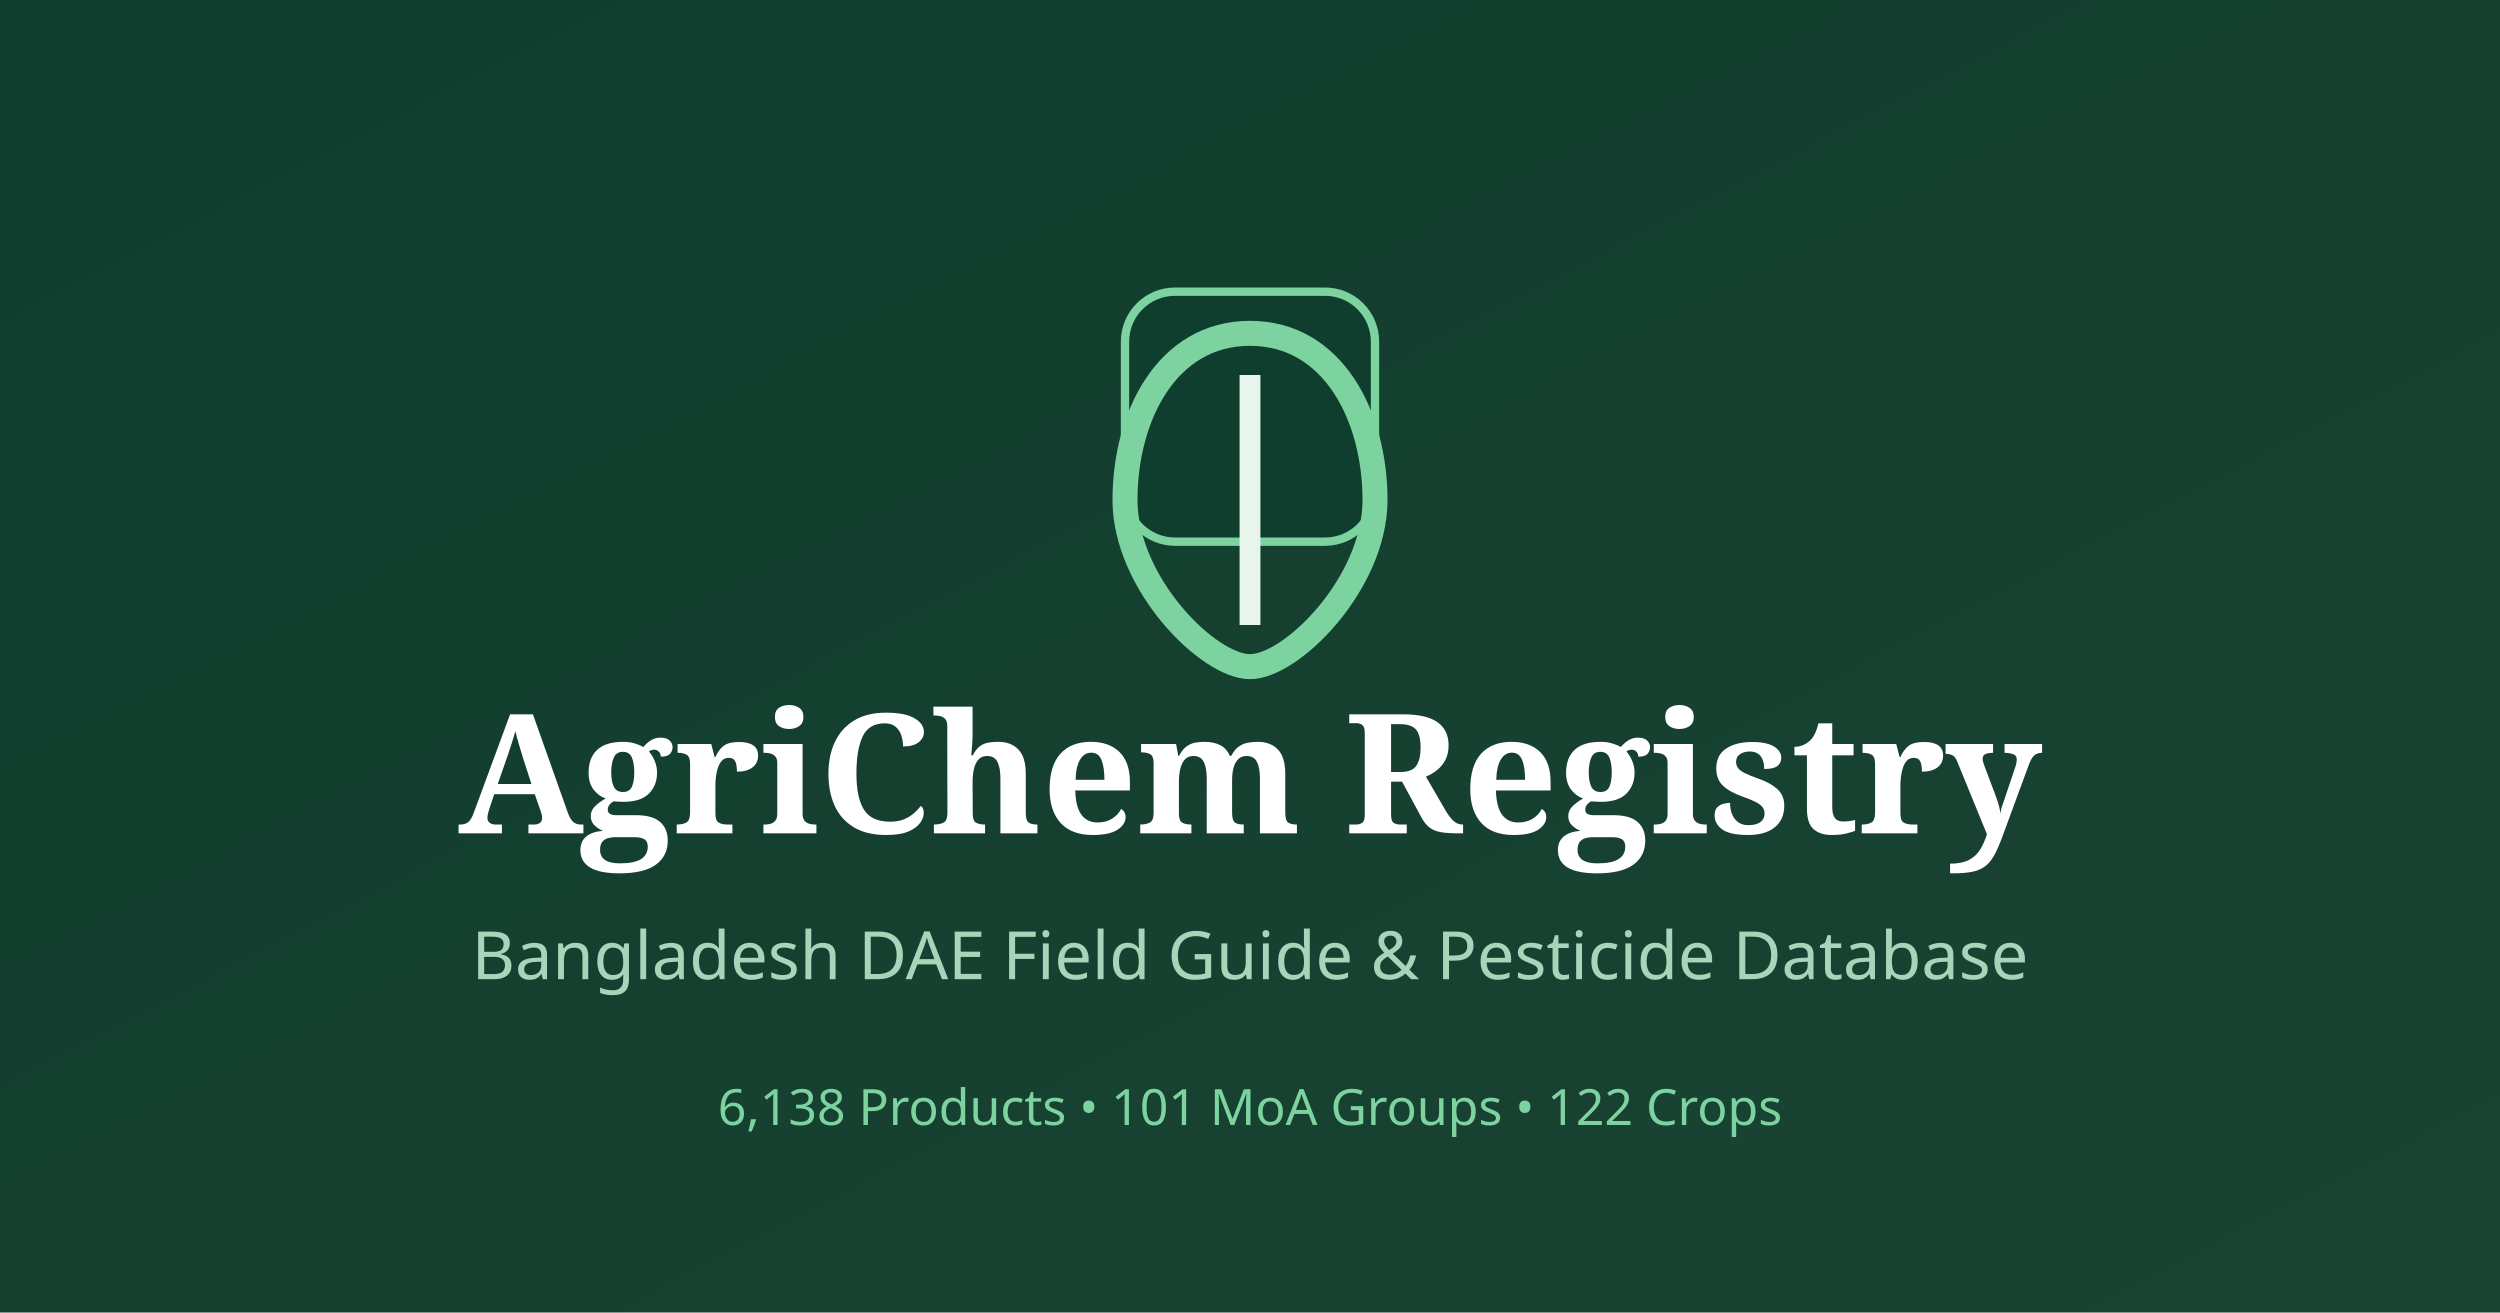
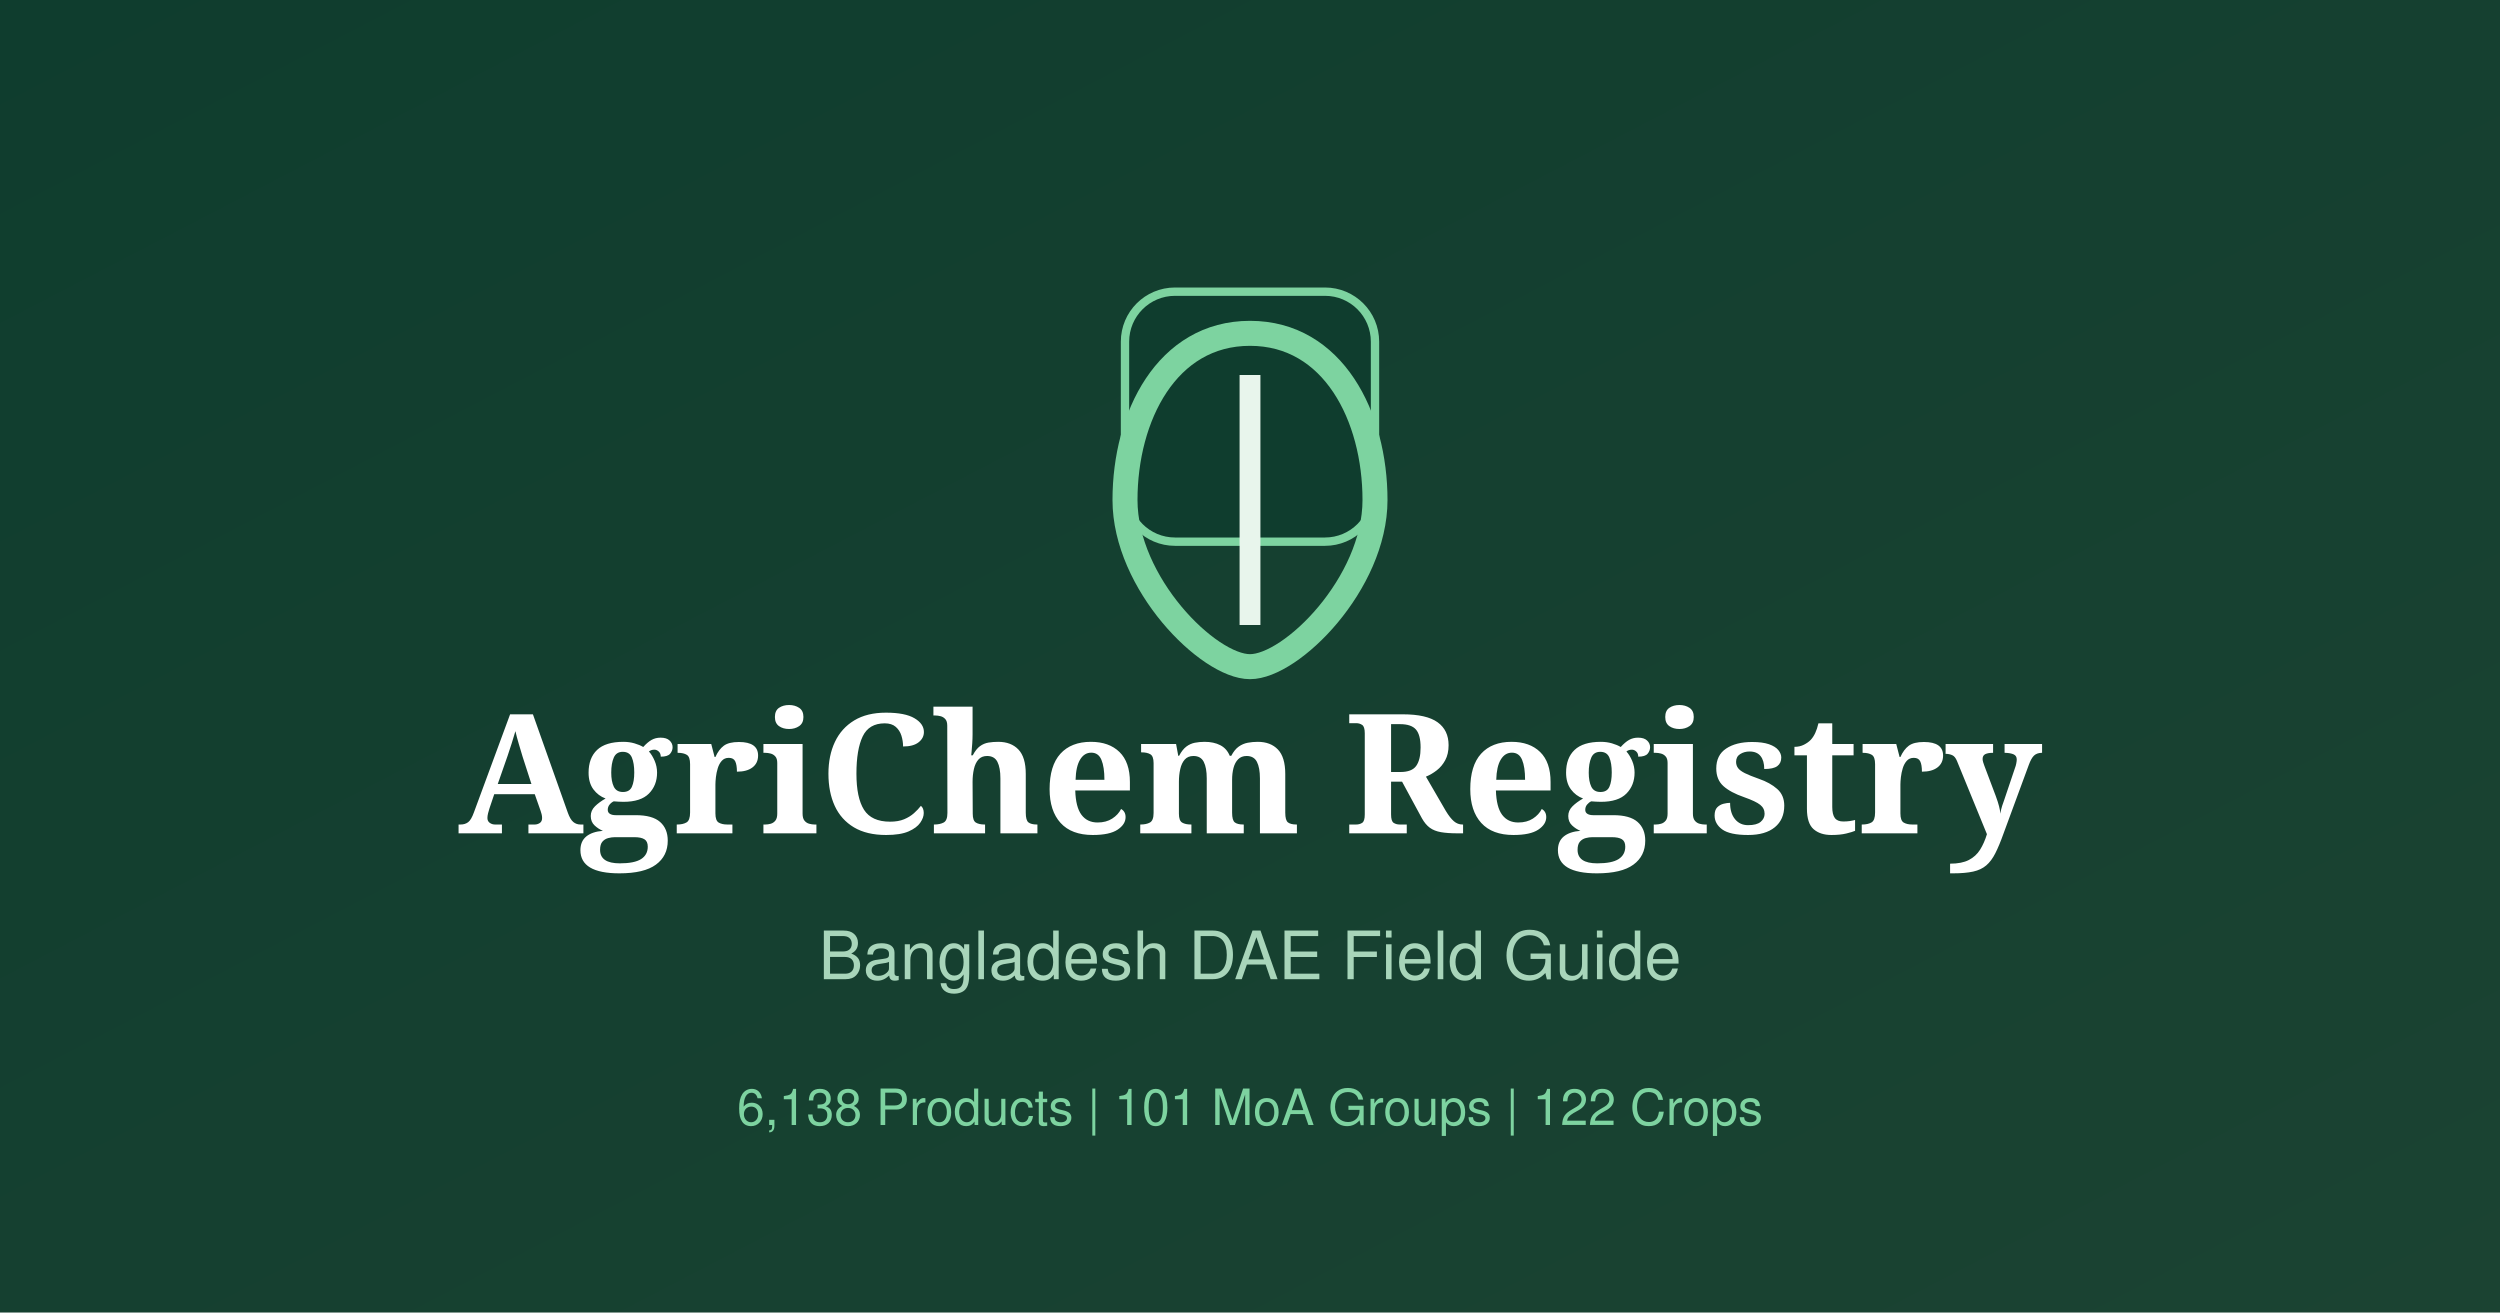
<svg xmlns="http://www.w3.org/2000/svg" viewBox="0 0 1200 630" width="1200" height="630">
  <defs>
    <linearGradient id="bg" x1="0%" y1="0%" x2="100%" y2="100%">
-       <stop offset="0%" style="stop-color:#0f3d2e" />
-       <stop offset="100%" style="stop-color:#1b4332" />
+       <stop offset="0%" stop-color="#0f3d2e" />
+       <stop offset="100%" stop-color="#1b4332" />
    </linearGradient>
  </defs>
  <rect width="1200" height="630" fill="url(#bg)" />
  <g transform="translate(600, 200)">
    <rect x="-60" y="-60" width="120" height="120" rx="24" fill="#0f3d2e" stroke="#7dd3a0" stroke-width="4" />
    <path d="M0 -40 C 40 -40, 60 0, 60 40 C 60 80, 20 120, 0 120 C -20 120, -60 80, -60 40 C -60 0, -40 -40, 0 -40" fill="none" stroke="#7dd3a0" stroke-width="12" />
    <line x1="0" y1="-20" x2="0" y2="100" stroke="#e8f5ec" stroke-width="10" />
  </g>
  <text x="600" y="400" font-family="Georgia, serif" font-size="80" font-weight="bold" fill="#ffffff" text-anchor="middle">AgriChem Registry</text>
-   <text x="600" y="470" font-family="sans-serif" font-size="32" fill="#a8d5ba" text-anchor="middle">Bangladesh DAE Field Guide &amp; Pesticide Database</text>
-   <text x="600" y="540" font-family="sans-serif" font-size="24" fill="#7dd3a0" text-anchor="middle">6,138 Products • 101 MoA Groups • 122 Crops</text>
+   <text x="600" y="470" font-family="Helvetica, Arial, sans-serif" font-size="32" fill="#a8d5ba" text-anchor="middle">Bangladesh DAE Field Guide</text>
+   <text x="600" y="540" font-family="Helvetica, Arial, sans-serif" font-size="24" fill="#7dd3a0" text-anchor="middle">6,138 Products | 101 MoA Groups | 122 Crops</text>
</svg>
